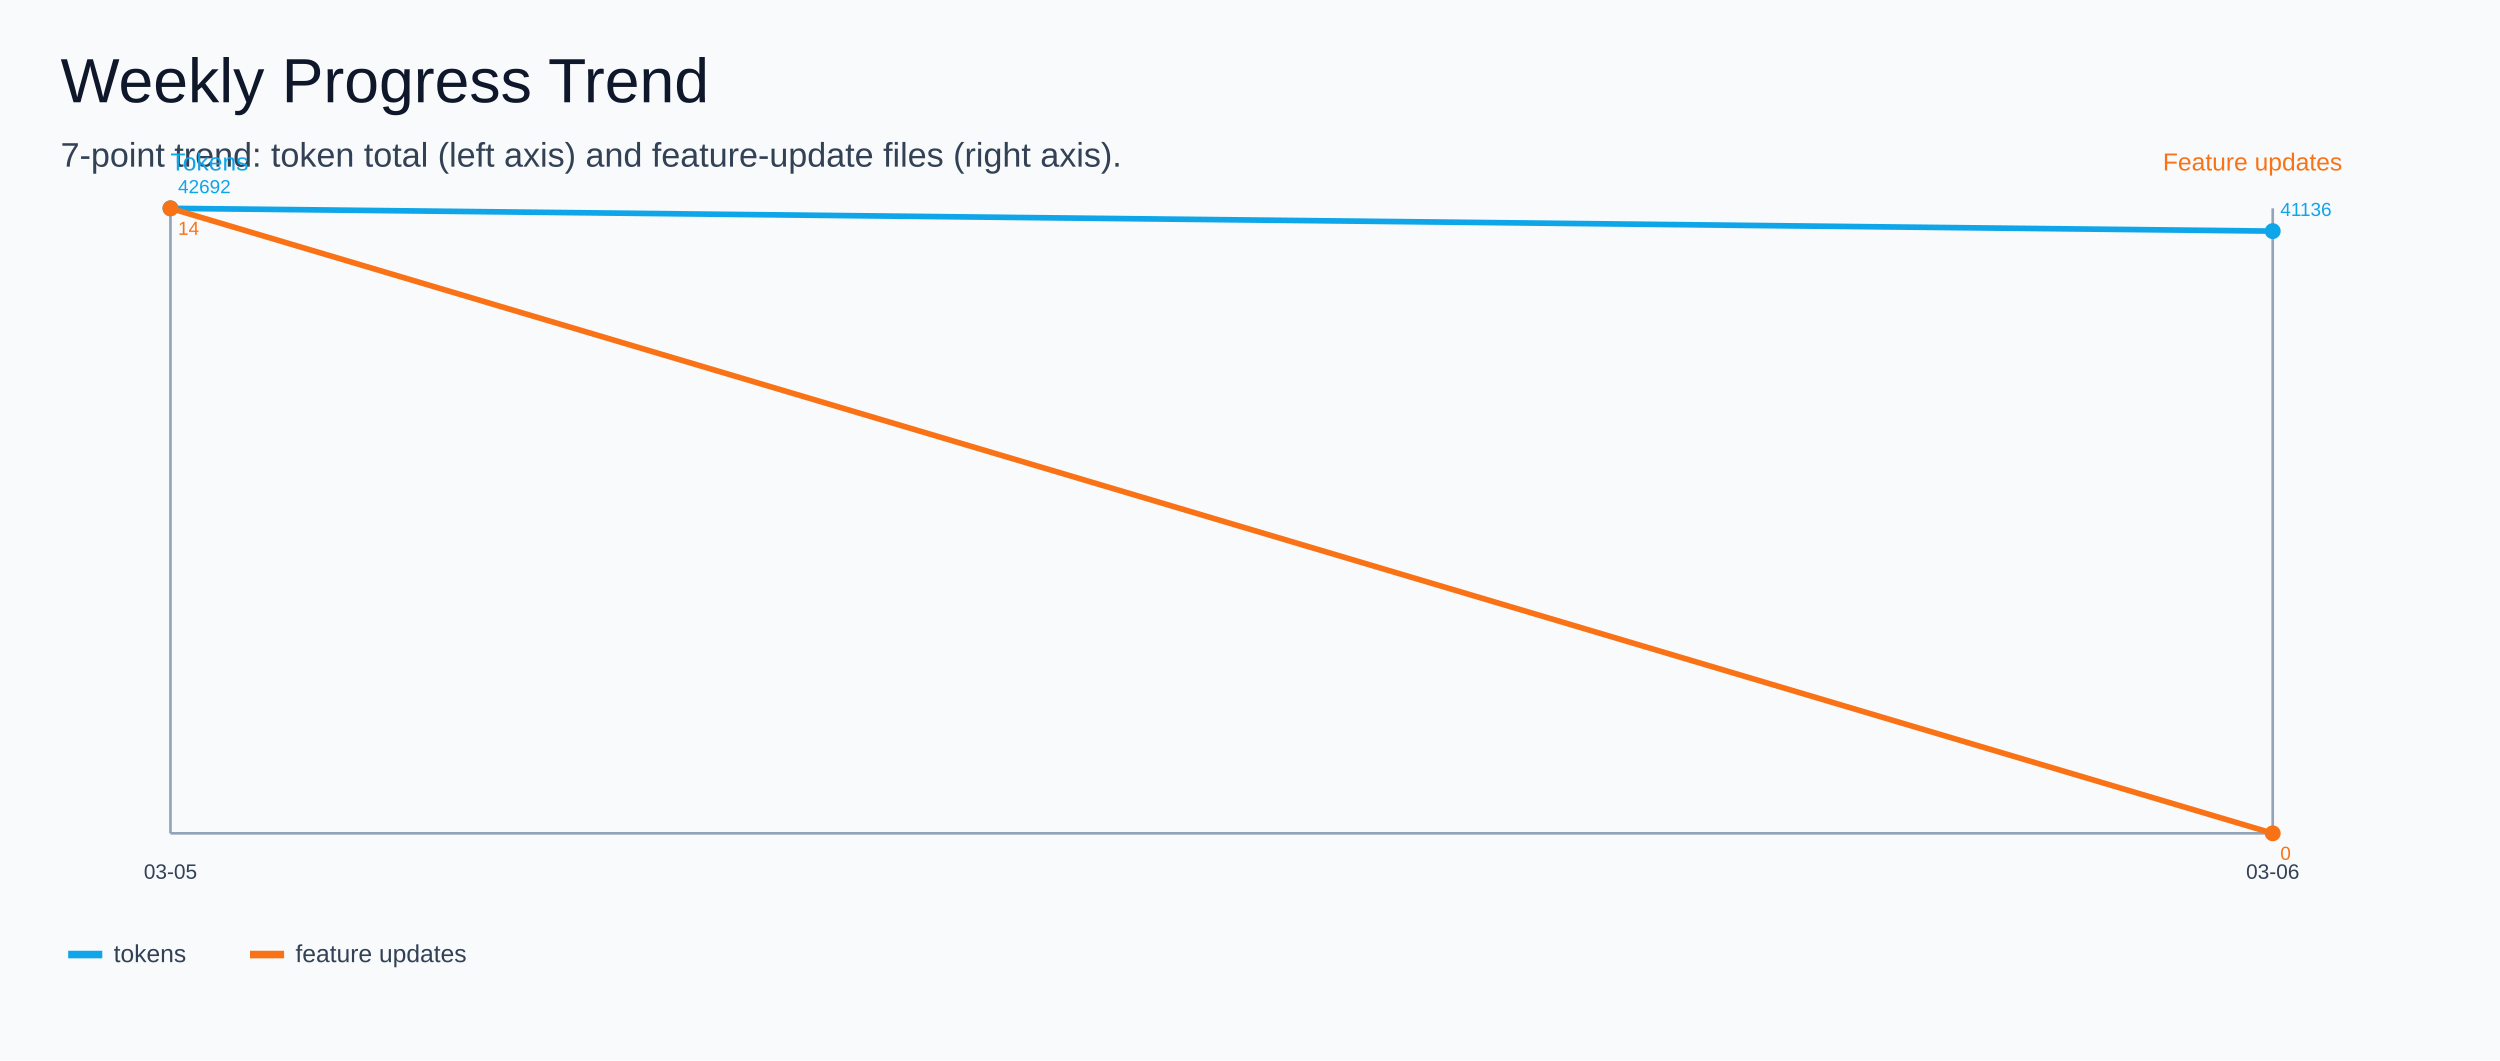
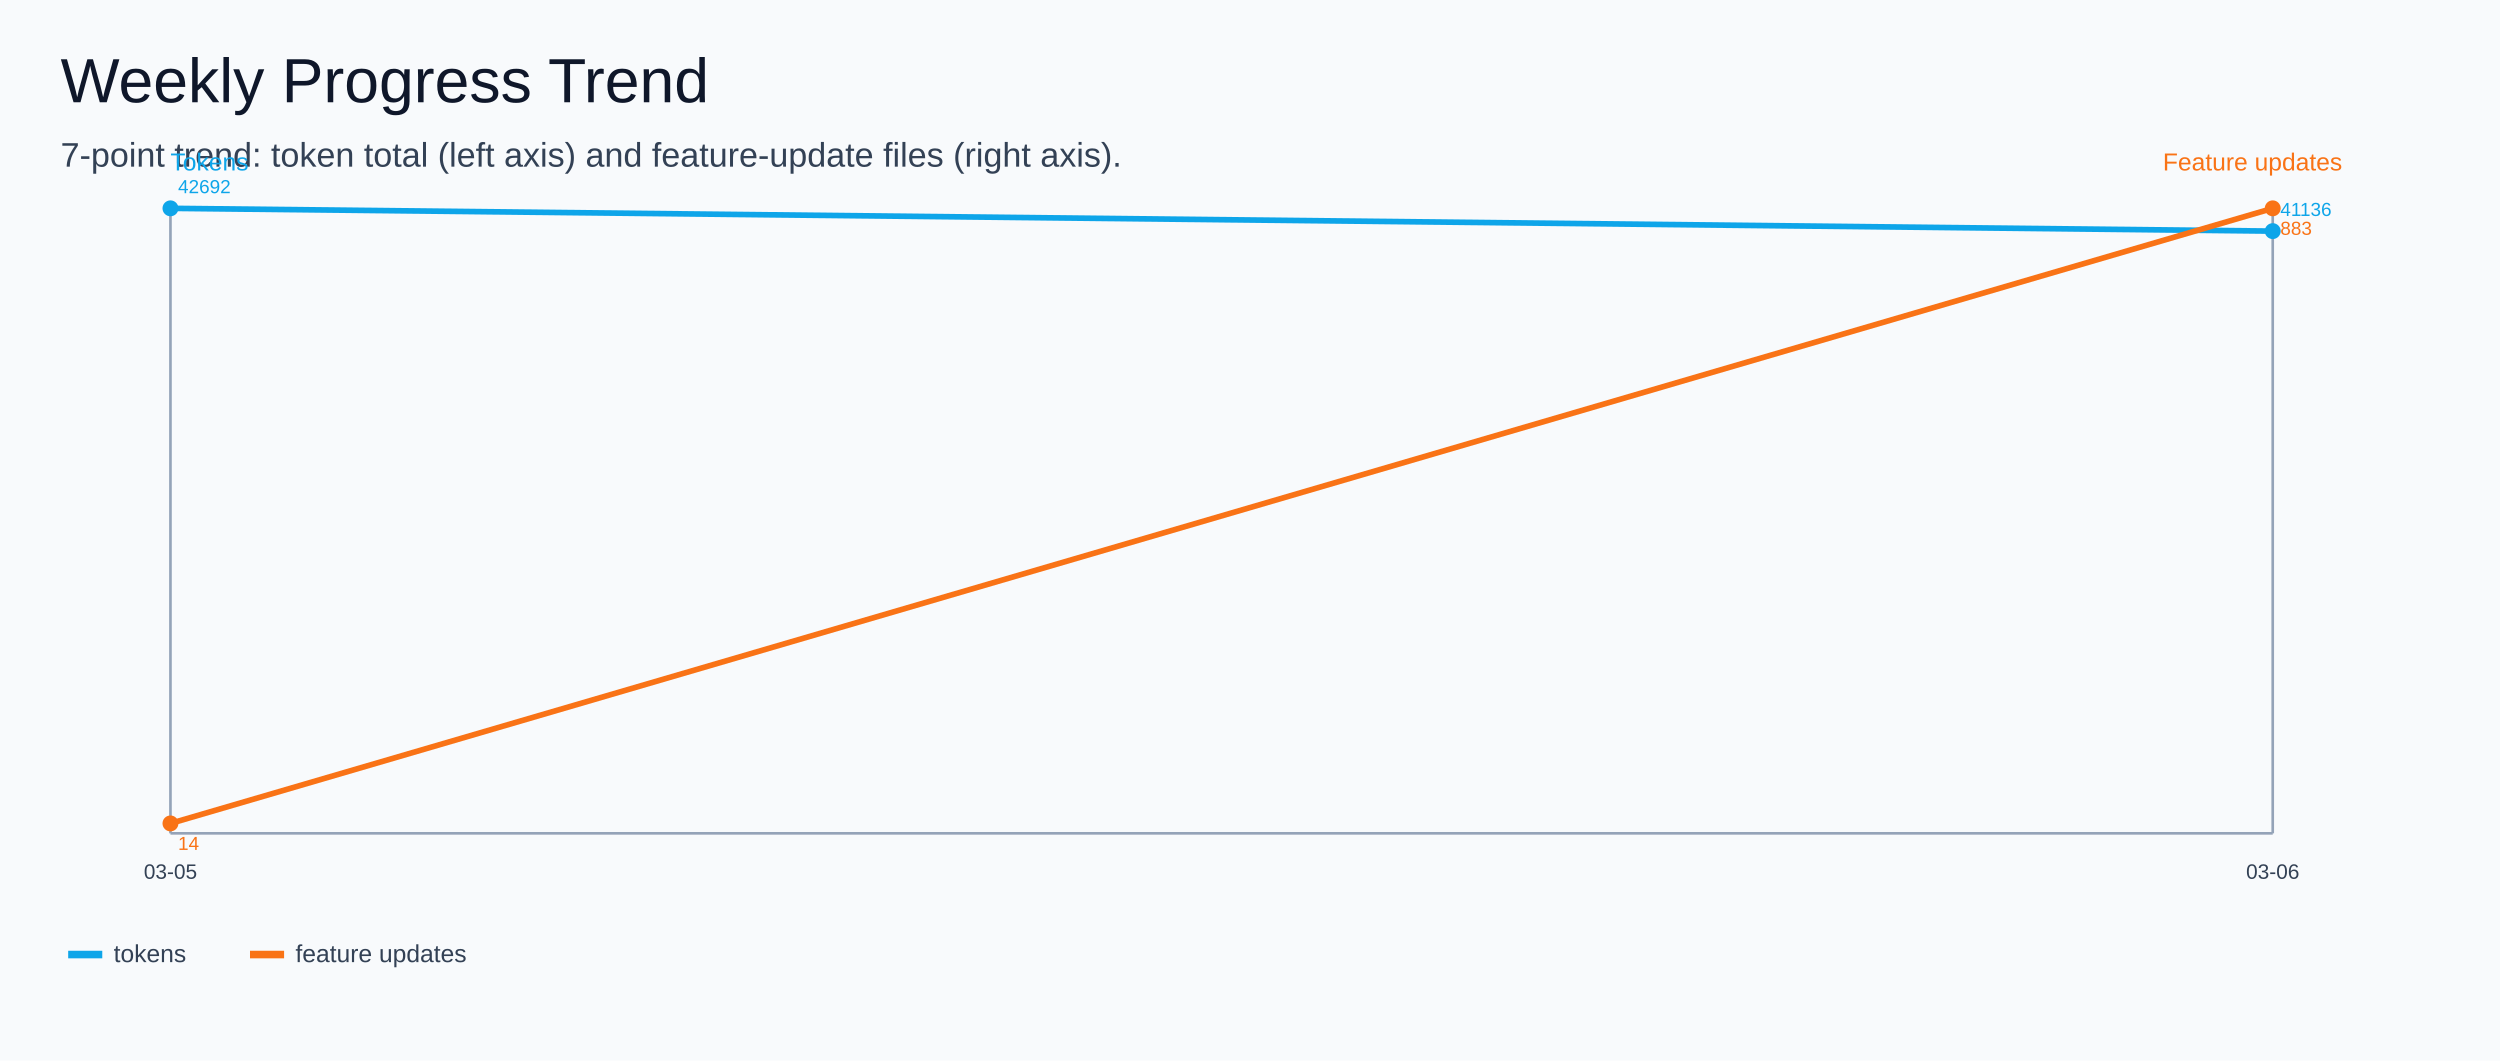
<svg xmlns="http://www.w3.org/2000/svg" width="1320" height="560" viewBox="0 0 1320 560" role="img" aria-label="Weekly progress trend for tokens and feature updates">
  <rect x="0" y="0" width="1320" height="560" fill="#f8fafc" />
  <text x="32" y="54" font-family="Segoe UI, Arial, sans-serif" font-size="33" fill="#0f172a">Weekly Progress Trend</text>
  <text x="32" y="88" font-family="Segoe UI, Arial, sans-serif" font-size="18" fill="#334155">7-point trend: token total (left axis) and feature-update files (right axis).</text>
  <line x1="90" y1="440" x2="1200" y2="440" stroke="#94a3b8" stroke-width="1.4" />
  <line x1="90" y1="110" x2="90" y2="440" stroke="#94a3b8" stroke-width="1.4" />
  <line x1="1200" y1="110" x2="1200" y2="440" stroke="#94a3b8" stroke-width="1.4" />
  <text x="90" y="90" font-family="Segoe UI, Arial, sans-serif" font-size="13" fill="#0ea5e9">Tokens</text>
  <text x="1142" y="90" font-family="Segoe UI, Arial, sans-serif" font-size="13" fill="#f97316">Feature updates</text>
  <text x="90.00" y="464.00" text-anchor="middle" font-family="Segoe UI, Arial, sans-serif" font-size="11" fill="#334155">03-05</text>
  <text x="94.00" y="102.00" font-family="Segoe UI, Arial, sans-serif" font-size="10" fill="#0ea5e9">42692</text>
-   <text x="94.00" y="124.00" font-family="Segoe UI, Arial, sans-serif" font-size="10" fill="#f97316">14</text>
+   <text x="94.00" y="448.77" font-family="Segoe UI, Arial, sans-serif" font-size="10" fill="#f97316">14</text>
  <text x="1200.00" y="464.00" text-anchor="middle" font-family="Segoe UI, Arial, sans-serif" font-size="11" fill="#334155">03-06</text>
  <text x="1204.00" y="114.03" font-family="Segoe UI, Arial, sans-serif" font-size="10" fill="#0ea5e9">41136</text>
-   <text x="1204.00" y="454.00" font-family="Segoe UI, Arial, sans-serif" font-size="10" fill="#f97316">0</text>
+   <text x="1204.00" y="124.00" font-family="Segoe UI, Arial, sans-serif" font-size="10" fill="#f97316">883</text>
  <polyline points="90.00,110.00 1200.00,122.03" fill="none" stroke="#0ea5e9" stroke-width="3" />
-   <polyline points="90.00,110.00 1200.00,440.00" fill="none" stroke="#f97316" stroke-width="3" />
+   <polyline points="90.00,434.77 1200.00,110.00" fill="none" stroke="#f97316" stroke-width="3" />
  <circle cx="90.00" cy="110.00" r="4.2" fill="#0ea5e9" />
-   <circle cx="90.00" cy="110.00" r="4.2" fill="#f97316" />
+   <circle cx="90.00" cy="434.77" r="4.2" fill="#f97316" />
  <circle cx="1200.00" cy="122.03" r="4.2" fill="#0ea5e9" />
-   <circle cx="1200.00" cy="440.00" r="4.2" fill="#f97316" />
+   <circle cx="1200.00" cy="110.00" r="4.2" fill="#f97316" />
  <rect x="36" y="502" width="18" height="4" fill="#0ea5e9" />
  <text x="60" y="508" font-family="Segoe UI, Arial, sans-serif" font-size="13" fill="#334155">tokens</text>
  <rect x="132" y="502" width="18" height="4" fill="#f97316" />
  <text x="156" y="508" font-family="Segoe UI, Arial, sans-serif" font-size="13" fill="#334155">feature updates</text>
</svg>
